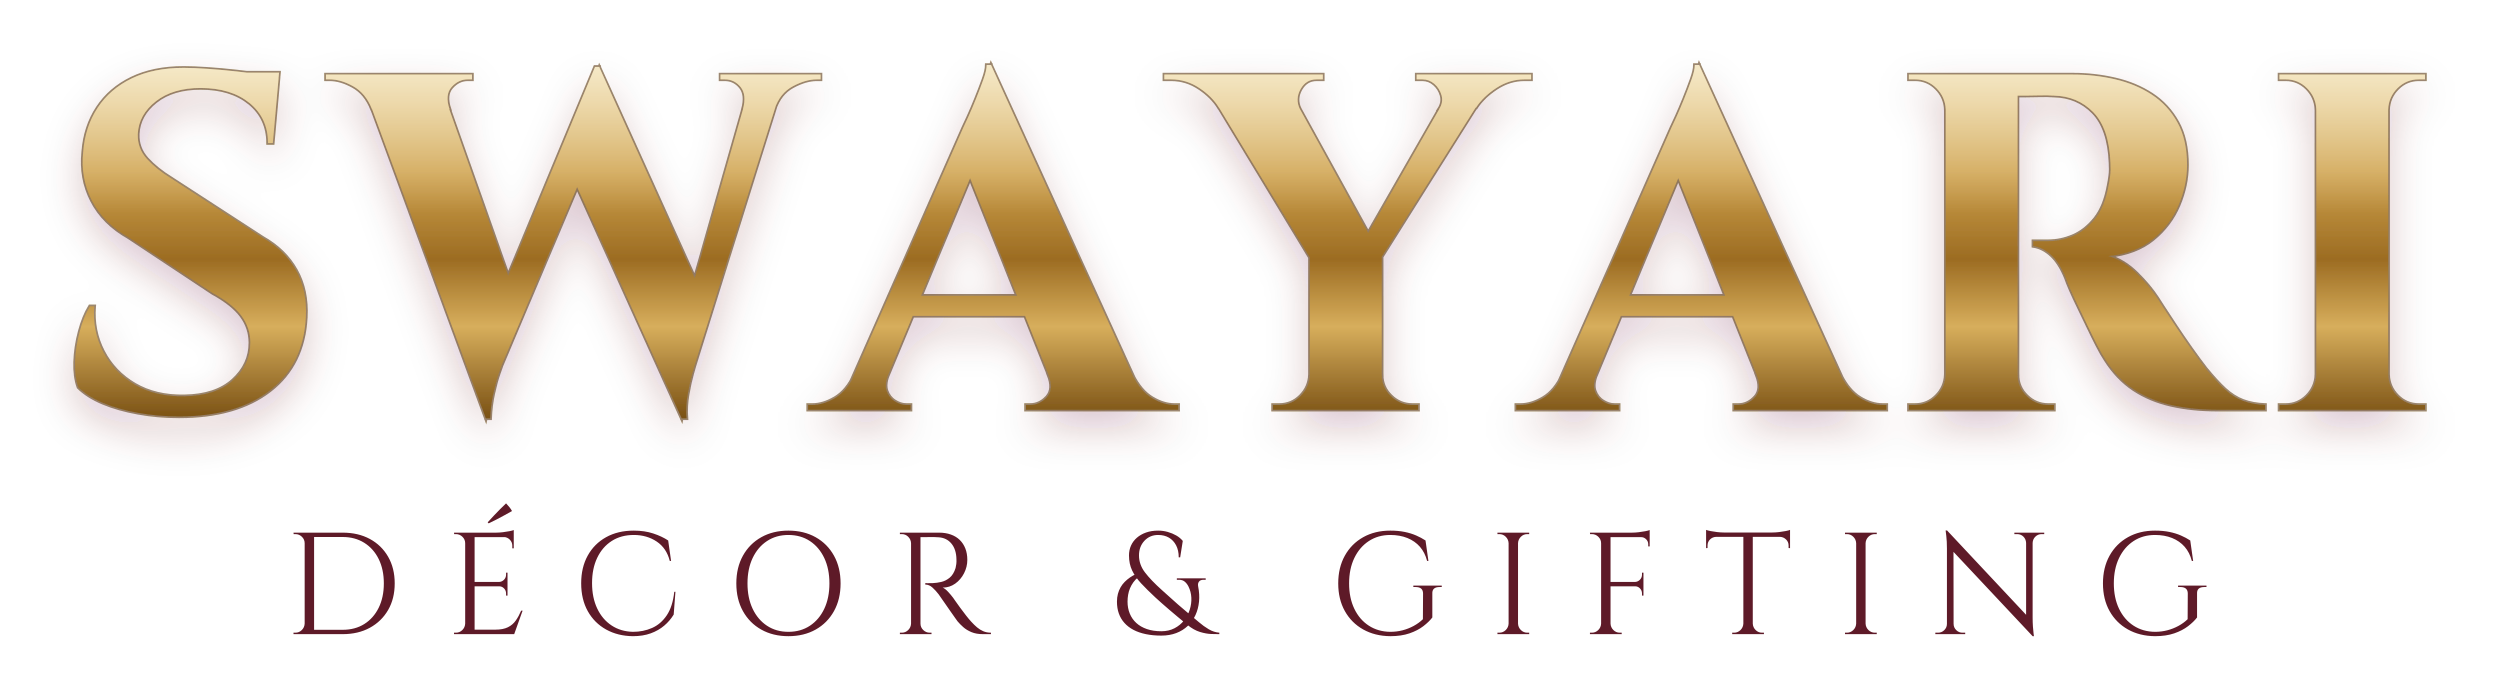
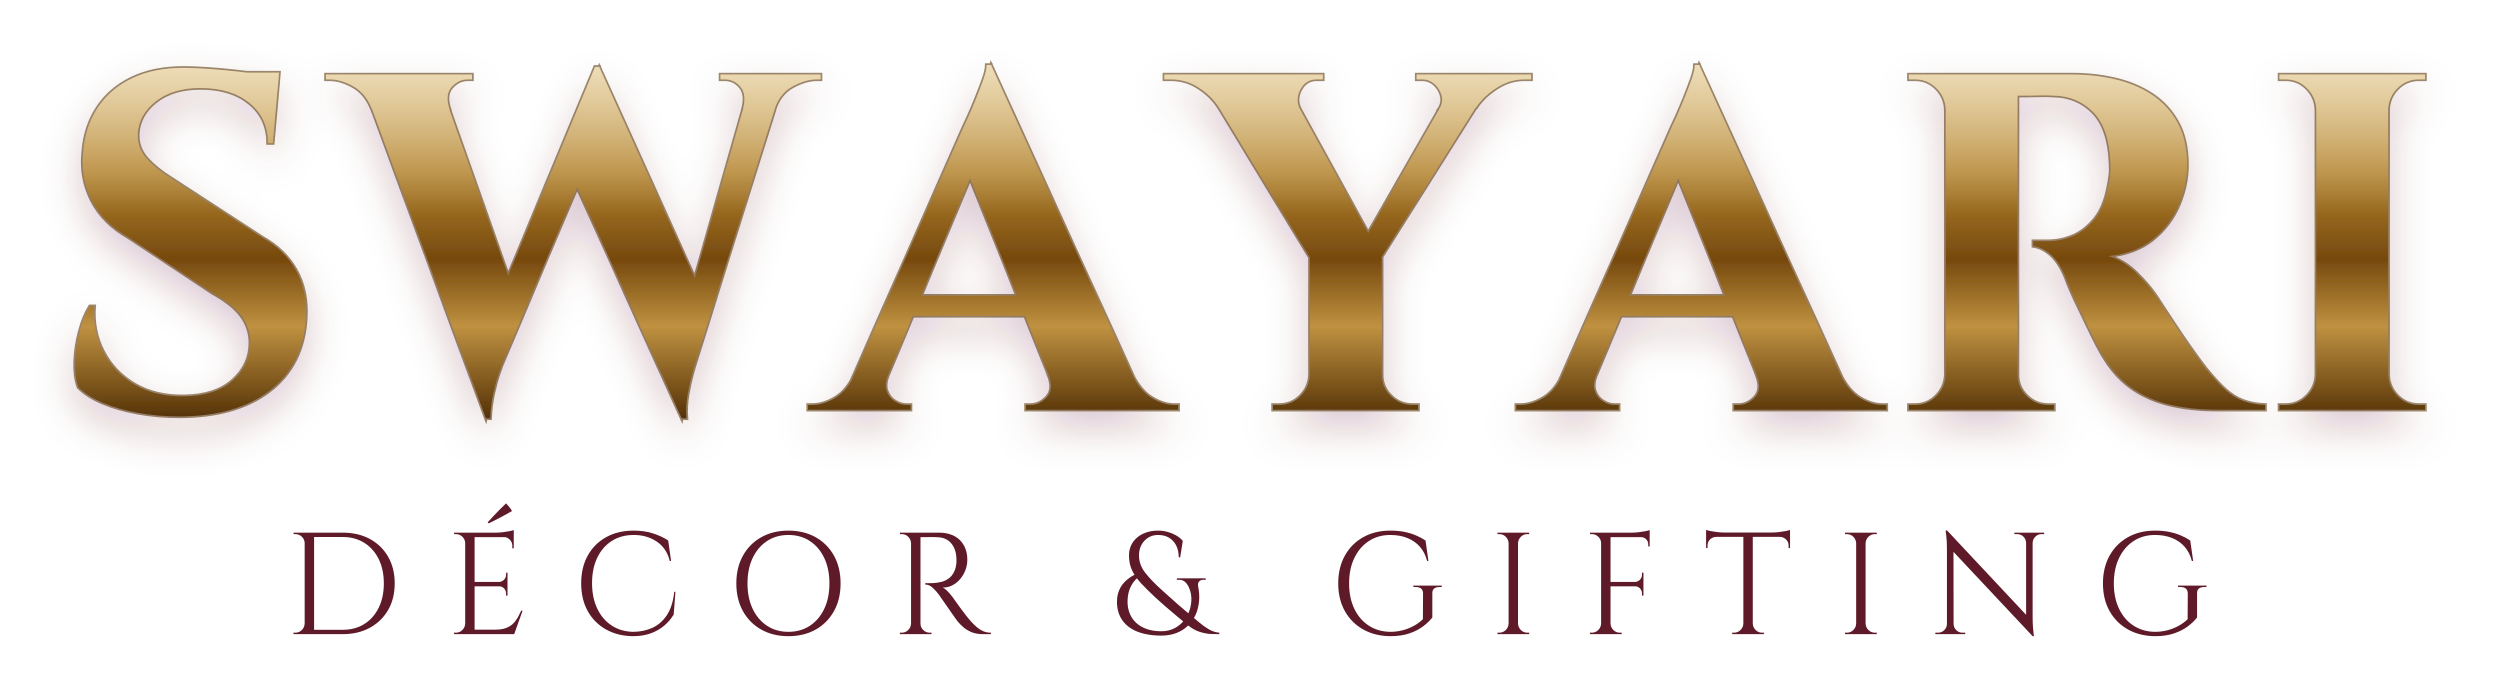
<svg xmlns="http://www.w3.org/2000/svg" viewBox="0 0 1000 270" role="img" aria-label="SWAYARI — Décor &amp; Gifting">
  <defs>
    <linearGradient id="g" x1="0" y1="-137.9" x2="0" y2="3.4" gradientUnits="userSpaceOnUse">
-       <stop offset="0" stop-color="#E9CD84" />
-       <stop offset="0.3" stop-color="#CFA24C" />
-       <stop offset="0.55" stop-color="#9C6C22" />
-       <stop offset="0.74" stop-color="#D7AE5C" />
-       <stop offset="1" stop-color="#7A5114" />
+       <stop offset="0" stop-color="#D8B464" />
+       <stop offset="0.3" stop-color="#B4842F" />
+       <stop offset="0.55" stop-color="#76490E" />
+       <stop offset="0.74" stop-color="#BF9140" />
+       <stop offset="1" stop-color="#553207" />
    </linearGradient>
    <linearGradient id="gl" x1="0" y1="0" x2="0" y2="1">
-       <stop offset="0" stop-color="#E9CD84" />
-       <stop offset="0.3" stop-color="#CFA24C" />
-       <stop offset="0.55" stop-color="#9C6C22" />
-       <stop offset="0.74" stop-color="#D7AE5C" />
-       <stop offset="1" stop-color="#7A5114" />
+       <stop offset="0" stop-color="#D8B464" />
+       <stop offset="0.3" stop-color="#B4842F" />
+       <stop offset="0.55" stop-color="#76490E" />
+       <stop offset="0.74" stop-color="#BF9140" />
+       <stop offset="1" stop-color="#553207" />
    </linearGradient>
    <linearGradient id="shine" x1="0" y1="-137.9" x2="0" y2="3.4" gradientUnits="userSpaceOnUse">
      <stop offset="0" stop-color="#fff" stop-opacity="0.55" />
      <stop offset="0.42" stop-color="#fff" stop-opacity="0" />
    </linearGradient>
    <linearGradient id="orn" x1="0" y1="0" x2="1" y2="0">
      <stop offset="0" stop-color="#B8924A" stop-opacity="0" />
      <stop offset="1" stop-color="#B8924A" />
    </linearGradient>
    <linearGradient id="ornR" x1="0" y1="0" x2="1" y2="0">
      <stop offset="0" stop-color="#B8924A" />
      <stop offset="1" stop-color="#B8924A" stop-opacity="0" />
    </linearGradient>
    <filter id="s" x="-10%" y="-30%" width="120%" height="170%">
-       <feDropShadow dx="0" dy="1.2" stdDeviation="0.6" flood-color="#3A2208" flood-opacity="0.35" />
+       <feDropShadow dx="0" dy="1.2" stdDeviation="0.6" flood-color="#3A2208" flood-opacity="0.45" />
      <feDropShadow dx="0" dy="7" stdDeviation="8" flood-color="#5E1A28" flood-opacity="0.22" />
    </filter>
  </defs>
  <g filter="url(#s)">
    <path transform="translate(20.45,163.89)" d="M53.051 -136.745Q56.881 -136.745 62.531 -136.362Q68.181 -135.979 74.214 -135.309Q80.247 -134.638 84.747 -133.968Q89.248 -133.298 90.972 -132.532L88.674 -106.676H86.758Q86.758 -116.636 79.385 -122.668Q72.011 -128.701 59.754 -128.701Q48.646 -128.701 41.847 -123.339Q35.048 -117.976 34.665 -110.315Q34.474 -104.57 38.304 -100.356Q42.134 -96.143 48.071 -92.504L84.652 -68.756Q93.462 -63.776 97.962 -55.732Q102.463 -47.688 101.888 -36.963Q100.931 -18.194 87.525 -7.757Q74.118 2.681 51.136 2.681Q42.709 2.681 34.761 1.245Q26.813 -0.192 20.684 -2.777Q14.555 -5.363 10.917 -9.001Q9.384 -13.215 9.576 -19.152Q9.768 -25.089 11.395 -31.218Q13.023 -37.346 15.513 -41.368H17.237Q16.471 -31.601 20.78 -23.27Q25.089 -14.939 33.42 -10.055Q41.751 -5.171 53.242 -5.363Q65.883 -5.554 72.777 -11.778Q79.672 -18.003 79.672 -26.813Q79.672 -32.75 76.129 -37.538Q72.586 -42.326 64.542 -46.731L31.026 -68.947Q20.876 -74.693 16.279 -83.694Q11.683 -92.696 12.832 -103.229Q13.598 -113.188 18.577 -120.753Q23.557 -128.318 32.271 -132.532Q40.985 -136.745 53.051 -136.745ZM91.163 -134.83 90.78 -130.808H68.181V-134.83ZM123.722 -132.915H154.748L185.391 -46.348L173.9 3.447ZM219.29 -137.128 222.737 -118.168 180.22 -17.811Q180.22 -17.811 179.071 -14.555Q177.922 -11.3 176.868 -6.512Q175.815 -1.724 175.624 3.447H173.9L168.537 -19.343L217.566 -137.128ZM219.29 -136.937 261.424 -43.858 252.231 3.447 206.075 -98.633ZM293.408 -132.915 257.402 -17.811Q257.402 -17.811 256.445 -14.46Q255.487 -11.108 254.625 -6.224Q253.764 -1.341 254.147 3.447H252.231L246.869 -15.513L280.385 -132.915ZM276.746 -120.274Q278.278 -126.02 275.788 -129.084Q273.299 -132.149 269.468 -132.149H267.745V-134.064H307.772V-132.149Q307.772 -132.149 307.006 -132.149Q306.24 -132.149 306.24 -132.149Q301.835 -132.149 296.664 -129.372Q291.493 -126.595 289.386 -120.274ZM159.344 -120.274H128.318Q125.828 -126.595 120.849 -129.372Q115.869 -132.149 111.464 -132.149Q111.464 -132.149 110.698 -132.149Q109.932 -132.149 109.932 -132.149V-134.064H168.346V-132.149H166.622Q162.983 -132.149 160.206 -129.084Q157.429 -126.02 159.344 -120.274ZM375.953 -137.894 438.389 -1.149H404.107L364.27 -100.931ZM334.776 -13.981Q333.244 -10.151 334.202 -7.469Q335.159 -4.788 337.458 -3.352Q339.756 -1.915 342.054 -1.915H343.778V0.0H302.793V-1.915Q302.793 -1.915 303.654 -1.915Q304.516 -1.915 304.516 -1.915Q308.921 -1.915 313.614 -4.692Q318.306 -7.469 321.37 -13.981ZM375.953 -137.894 376.719 -114.529 329.222 -0.575H315.241L364.845 -112.805Q365.42 -113.954 366.856 -117.114Q368.292 -120.274 369.92 -124.296Q371.548 -128.318 372.889 -132.053Q374.23 -135.787 374.23 -137.894ZM396.063 -45.582V-37.538H339.756V-45.582ZM398.936 -13.981H432.451Q435.707 -7.469 440.304 -4.692Q444.9 -1.915 449.305 -1.915Q449.305 -1.915 450.071 -1.915Q450.837 -1.915 450.837 -1.915V0.0H389.934V-1.915H391.658Q395.488 -1.915 398.361 -5.075Q401.234 -8.235 398.936 -13.981ZM492.014 -133.872 531.276 -62.627 504.08 -59.946 459.264 -133.872ZM532.233 -61.669V0.0H503.505V-61.669ZM563.068 -133.872H578.006L530.127 -57.839L520.551 -59.754ZM555.216 -120.274Q556.939 -122.956 556.173 -125.733Q555.407 -128.51 553.3 -130.329Q551.194 -132.149 548.512 -132.149Q548.512 -132.149 547.363 -132.149Q546.214 -132.149 546.214 -132.149V-134.064H591.987V-132.149H589.306Q583.369 -132.149 578.102 -128.701Q572.835 -125.254 569.963 -120.849ZM499.483 -120.274 467.117 -120.849Q464.435 -125.254 459.264 -128.701Q454.093 -132.149 447.965 -132.149H445.283V-134.064H508.676V-132.149Q508.676 -132.149 507.431 -132.149Q506.187 -132.149 506.187 -132.149Q501.973 -132.149 499.771 -128.222Q497.568 -124.296 499.483 -120.274ZM504.08 -13.981V0.0H488.758V-1.915Q488.758 -1.915 489.907 -1.915Q491.057 -1.915 491.248 -1.915Q496.228 -1.915 499.771 -5.458Q503.314 -9.001 503.505 -13.981ZM531.659 -13.981H532.233Q532.233 -9.001 535.872 -5.458Q539.511 -1.915 544.491 -1.915Q544.491 -1.915 545.64 -1.915Q546.789 -1.915 546.789 -1.915V0.0H531.659ZM659.211 -137.894 721.646 -1.149H687.364L647.528 -100.931ZM618.034 -13.981Q616.502 -10.151 617.46 -7.469Q618.417 -4.788 620.715 -3.352Q623.014 -1.915 625.312 -1.915H627.036V0.0H586.05V-1.915Q586.05 -1.915 586.912 -1.915Q587.774 -1.915 587.774 -1.915Q592.179 -1.915 596.871 -4.692Q601.563 -7.469 604.628 -13.981ZM659.211 -137.894 659.977 -114.529 612.48 -0.575H598.499L648.103 -112.805Q648.677 -113.954 650.114 -117.114Q651.55 -120.274 653.178 -124.296Q654.806 -128.318 656.147 -132.053Q657.487 -135.787 657.487 -137.894ZM679.32 -45.582V-37.538H623.014V-45.582ZM682.193 -13.981H715.709Q718.965 -7.469 723.561 -4.692Q728.158 -1.915 732.563 -1.915Q732.563 -1.915 733.329 -1.915Q734.095 -1.915 734.095 -1.915V0.0H673.192V-1.915H674.915Q678.746 -1.915 681.619 -5.075Q684.491 -8.235 682.193 -13.981ZM784.082 -134.064H808.788Q817.406 -134.064 825.641 -132.149Q833.877 -130.233 840.293 -126.02Q846.709 -121.807 850.539 -114.912Q854.369 -108.017 854.369 -97.867Q854.369 -89.823 851.018 -81.875Q847.666 -73.927 840.772 -68.277Q833.877 -62.627 822.96 -61.478Q829.089 -59.563 834.164 -54.583Q839.239 -49.604 842.495 -44.624Q842.687 -44.241 844.698 -41.177Q846.709 -38.112 849.677 -33.612Q852.646 -29.111 855.902 -24.515Q859.157 -19.918 861.839 -16.471Q866.052 -11.3 869.499 -8.14Q872.947 -4.98 876.777 -3.543Q880.608 -2.107 885.587 -1.915V0.0H866.818Q856.476 0.0 848.049 -1.915Q839.622 -3.83 833.111 -8.14Q826.599 -12.449 821.811 -19.918Q820.279 -22.216 818.459 -25.759Q816.64 -29.303 814.725 -33.324Q812.81 -37.346 810.99 -41.081Q809.171 -44.816 807.83 -47.88Q806.489 -50.944 805.915 -52.668Q803.425 -58.797 800.074 -61.861Q796.722 -64.925 792.892 -65.5V-67.415Q793.466 -67.415 795.19 -67.415Q796.913 -67.415 798.829 -67.415Q804 -67.415 808.883 -69.522Q813.767 -71.628 817.598 -76.416Q821.428 -81.204 822.96 -89.631Q823.343 -91.355 823.63 -93.653Q823.918 -95.951 823.726 -98.824Q823.152 -112.614 816.832 -119.029Q810.511 -125.445 801.127 -125.637Q798.446 -125.828 795.286 -125.733Q792.126 -125.637 789.54 -125.637Q786.954 -125.637 785.997 -125.637Q785.997 -125.828 785.518 -127.839Q785.039 -129.85 784.56 -131.957Q784.082 -134.064 784.082 -134.064ZM786.571 -134.064V0.0H757.843V-134.064ZM758.418 -13.981V0.0H743.096V-1.915Q743.288 -1.915 744.341 -1.915Q745.395 -1.915 745.586 -1.915Q750.566 -1.915 754.109 -5.458Q757.652 -9.001 757.843 -13.981ZM758.418 -120.083H757.843Q757.652 -125.062 754.109 -128.605Q750.566 -132.149 745.586 -132.149Q745.395 -132.149 744.341 -132.149Q743.288 -132.149 743.096 -132.149V-134.064H758.418ZM785.997 -13.981H786.571Q786.571 -9.001 790.21 -5.458Q793.849 -1.915 798.829 -1.915Q799.212 -1.915 800.169 -1.915Q801.127 -1.915 801.127 -1.915V0.0H785.997ZM934.808 -134.064V0.0H906.08V-134.064ZM906.654 -13.981V0.0H891.333V-1.915Q891.333 -1.915 892.578 -1.915Q893.822 -1.915 893.822 -1.915Q898.802 -1.915 902.345 -5.458Q905.888 -9.001 906.08 -13.981ZM906.654 -120.083H906.08Q905.888 -125.062 902.345 -128.605Q898.802 -132.149 893.822 -132.149Q893.822 -132.149 892.578 -132.149Q891.333 -132.149 891.333 -132.149V-134.064H906.654ZM934.233 -13.981H934.808Q934.999 -9.001 938.542 -5.458Q942.085 -1.915 947.065 -1.915Q947.065 -1.915 948.214 -1.915Q949.363 -1.915 949.555 -1.915V0.0H934.233ZM934.233 -120.083V-134.064H949.555V-132.149Q949.363 -132.149 948.214 -132.149Q947.065 -132.149 947.065 -132.149Q942.085 -132.149 938.542 -128.605Q934.999 -125.062 934.808 -120.083Z" fill="url(#g)" stroke="#5C3A0A" stroke-opacity="0.6" stroke-width="1.4" paint-order="stroke" />
    <path transform="translate(20.45,163.89)" d="M53.051 -136.745Q56.881 -136.745 62.531 -136.362Q68.181 -135.979 74.214 -135.309Q80.247 -134.638 84.747 -133.968Q89.248 -133.298 90.972 -132.532L88.674 -106.676H86.758Q86.758 -116.636 79.385 -122.668Q72.011 -128.701 59.754 -128.701Q48.646 -128.701 41.847 -123.339Q35.048 -117.976 34.665 -110.315Q34.474 -104.57 38.304 -100.356Q42.134 -96.143 48.071 -92.504L84.652 -68.756Q93.462 -63.776 97.962 -55.732Q102.463 -47.688 101.888 -36.963Q100.931 -18.194 87.525 -7.757Q74.118 2.681 51.136 2.681Q42.709 2.681 34.761 1.245Q26.813 -0.192 20.684 -2.777Q14.555 -5.363 10.917 -9.001Q9.384 -13.215 9.576 -19.152Q9.768 -25.089 11.395 -31.218Q13.023 -37.346 15.513 -41.368H17.237Q16.471 -31.601 20.78 -23.27Q25.089 -14.939 33.42 -10.055Q41.751 -5.171 53.242 -5.363Q65.883 -5.554 72.777 -11.778Q79.672 -18.003 79.672 -26.813Q79.672 -32.75 76.129 -37.538Q72.586 -42.326 64.542 -46.731L31.026 -68.947Q20.876 -74.693 16.279 -83.694Q11.683 -92.696 12.832 -103.229Q13.598 -113.188 18.577 -120.753Q23.557 -128.318 32.271 -132.532Q40.985 -136.745 53.051 -136.745ZM91.163 -134.83 90.78 -130.808H68.181V-134.83ZM123.722 -132.915H154.748L185.391 -46.348L173.9 3.447ZM219.29 -137.128 222.737 -118.168 180.22 -17.811Q180.22 -17.811 179.071 -14.555Q177.922 -11.3 176.868 -6.512Q175.815 -1.724 175.624 3.447H173.9L168.537 -19.343L217.566 -137.128ZM219.29 -136.937 261.424 -43.858 252.231 3.447 206.075 -98.633ZM293.408 -132.915 257.402 -17.811Q257.402 -17.811 256.445 -14.46Q255.487 -11.108 254.625 -6.224Q253.764 -1.341 254.147 3.447H252.231L246.869 -15.513L280.385 -132.915ZM276.746 -120.274Q278.278 -126.02 275.788 -129.084Q273.299 -132.149 269.468 -132.149H267.745V-134.064H307.772V-132.149Q307.772 -132.149 307.006 -132.149Q306.24 -132.149 306.24 -132.149Q301.835 -132.149 296.664 -129.372Q291.493 -126.595 289.386 -120.274ZM159.344 -120.274H128.318Q125.828 -126.595 120.849 -129.372Q115.869 -132.149 111.464 -132.149Q111.464 -132.149 110.698 -132.149Q109.932 -132.149 109.932 -132.149V-134.064H168.346V-132.149H166.622Q162.983 -132.149 160.206 -129.084Q157.429 -126.02 159.344 -120.274ZM375.953 -137.894 438.389 -1.149H404.107L364.27 -100.931ZM334.776 -13.981Q333.244 -10.151 334.202 -7.469Q335.159 -4.788 337.458 -3.352Q339.756 -1.915 342.054 -1.915H343.778V0.0H302.793V-1.915Q302.793 -1.915 303.654 -1.915Q304.516 -1.915 304.516 -1.915Q308.921 -1.915 313.614 -4.692Q318.306 -7.469 321.37 -13.981ZM375.953 -137.894 376.719 -114.529 329.222 -0.575H315.241L364.845 -112.805Q365.42 -113.954 366.856 -117.114Q368.292 -120.274 369.92 -124.296Q371.548 -128.318 372.889 -132.053Q374.23 -135.787 374.23 -137.894ZM396.063 -45.582V-37.538H339.756V-45.582ZM398.936 -13.981H432.451Q435.707 -7.469 440.304 -4.692Q444.9 -1.915 449.305 -1.915Q449.305 -1.915 450.071 -1.915Q450.837 -1.915 450.837 -1.915V0.0H389.934V-1.915H391.658Q395.488 -1.915 398.361 -5.075Q401.234 -8.235 398.936 -13.981ZM492.014 -133.872 531.276 -62.627 504.08 -59.946 459.264 -133.872ZM532.233 -61.669V0.0H503.505V-61.669ZM563.068 -133.872H578.006L530.127 -57.839L520.551 -59.754ZM555.216 -120.274Q556.939 -122.956 556.173 -125.733Q555.407 -128.51 553.3 -130.329Q551.194 -132.149 548.512 -132.149Q548.512 -132.149 547.363 -132.149Q546.214 -132.149 546.214 -132.149V-134.064H591.987V-132.149H589.306Q583.369 -132.149 578.102 -128.701Q572.835 -125.254 569.963 -120.849ZM499.483 -120.274 467.117 -120.849Q464.435 -125.254 459.264 -128.701Q454.093 -132.149 447.965 -132.149H445.283V-134.064H508.676V-132.149Q508.676 -132.149 507.431 -132.149Q506.187 -132.149 506.187 -132.149Q501.973 -132.149 499.771 -128.222Q497.568 -124.296 499.483 -120.274ZM504.08 -13.981V0.0H488.758V-1.915Q488.758 -1.915 489.907 -1.915Q491.057 -1.915 491.248 -1.915Q496.228 -1.915 499.771 -5.458Q503.314 -9.001 503.505 -13.981ZM531.659 -13.981H532.233Q532.233 -9.001 535.872 -5.458Q539.511 -1.915 544.491 -1.915Q544.491 -1.915 545.64 -1.915Q546.789 -1.915 546.789 -1.915V0.0H531.659ZM659.211 -137.894 721.646 -1.149H687.364L647.528 -100.931ZM618.034 -13.981Q616.502 -10.151 617.46 -7.469Q618.417 -4.788 620.715 -3.352Q623.014 -1.915 625.312 -1.915H627.036V0.0H586.05V-1.915Q586.05 -1.915 586.912 -1.915Q587.774 -1.915 587.774 -1.915Q592.179 -1.915 596.871 -4.692Q601.563 -7.469 604.628 -13.981ZM659.211 -137.894 659.977 -114.529 612.48 -0.575H598.499L648.103 -112.805Q648.677 -113.954 650.114 -117.114Q651.55 -120.274 653.178 -124.296Q654.806 -128.318 656.147 -132.053Q657.487 -135.787 657.487 -137.894ZM679.32 -45.582V-37.538H623.014V-45.582ZM682.193 -13.981H715.709Q718.965 -7.469 723.561 -4.692Q728.158 -1.915 732.563 -1.915Q732.563 -1.915 733.329 -1.915Q734.095 -1.915 734.095 -1.915V0.0H673.192V-1.915H674.915Q678.746 -1.915 681.619 -5.075Q684.491 -8.235 682.193 -13.981ZM784.082 -134.064H808.788Q817.406 -134.064 825.641 -132.149Q833.877 -130.233 840.293 -126.02Q846.709 -121.807 850.539 -114.912Q854.369 -108.017 854.369 -97.867Q854.369 -89.823 851.018 -81.875Q847.666 -73.927 840.772 -68.277Q833.877 -62.627 822.96 -61.478Q829.089 -59.563 834.164 -54.583Q839.239 -49.604 842.495 -44.624Q842.687 -44.241 844.698 -41.177Q846.709 -38.112 849.677 -33.612Q852.646 -29.111 855.902 -24.515Q859.157 -19.918 861.839 -16.471Q866.052 -11.3 869.499 -8.14Q872.947 -4.98 876.777 -3.543Q880.608 -2.107 885.587 -1.915V0.0H866.818Q856.476 0.0 848.049 -1.915Q839.622 -3.83 833.111 -8.14Q826.599 -12.449 821.811 -19.918Q820.279 -22.216 818.459 -25.759Q816.64 -29.303 814.725 -33.324Q812.81 -37.346 810.99 -41.081Q809.171 -44.816 807.83 -47.88Q806.489 -50.944 805.915 -52.668Q803.425 -58.797 800.074 -61.861Q796.722 -64.925 792.892 -65.5V-67.415Q793.466 -67.415 795.19 -67.415Q796.913 -67.415 798.829 -67.415Q804 -67.415 808.883 -69.522Q813.767 -71.628 817.598 -76.416Q821.428 -81.204 822.96 -89.631Q823.343 -91.355 823.63 -93.653Q823.918 -95.951 823.726 -98.824Q823.152 -112.614 816.832 -119.029Q810.511 -125.445 801.127 -125.637Q798.446 -125.828 795.286 -125.733Q792.126 -125.637 789.54 -125.637Q786.954 -125.637 785.997 -125.637Q785.997 -125.828 785.518 -127.839Q785.039 -129.85 784.56 -131.957Q784.082 -134.064 784.082 -134.064ZM786.571 -134.064V0.0H757.843V-134.064ZM758.418 -13.981V0.0H743.096V-1.915Q743.288 -1.915 744.341 -1.915Q745.395 -1.915 745.586 -1.915Q750.566 -1.915 754.109 -5.458Q757.652 -9.001 757.843 -13.981ZM758.418 -120.083H757.843Q757.652 -125.062 754.109 -128.605Q750.566 -132.149 745.586 -132.149Q745.395 -132.149 744.341 -132.149Q743.288 -132.149 743.096 -132.149V-134.064H758.418ZM785.997 -13.981H786.571Q786.571 -9.001 790.21 -5.458Q793.849 -1.915 798.829 -1.915Q799.212 -1.915 800.169 -1.915Q801.127 -1.915 801.127 -1.915V0.0H785.997ZM934.808 -134.064V0.0H906.08V-134.064ZM906.654 -13.981V0.0H891.333V-1.915Q891.333 -1.915 892.578 -1.915Q893.822 -1.915 893.822 -1.915Q898.802 -1.915 902.345 -5.458Q905.888 -9.001 906.08 -13.981ZM906.654 -120.083H906.08Q905.888 -125.062 902.345 -128.605Q898.802 -132.149 893.822 -132.149Q893.822 -132.149 892.578 -132.149Q891.333 -132.149 891.333 -132.149V-134.064H906.654ZM934.233 -13.981H934.808Q934.999 -9.001 938.542 -5.458Q942.085 -1.915 947.065 -1.915Q947.065 -1.915 948.214 -1.915Q949.363 -1.915 949.555 -1.915V0.0H934.233ZM934.233 -120.083V-134.064H949.555V-132.149Q949.363 -132.149 948.214 -132.149Q947.065 -132.149 947.065 -132.149Q942.085 -132.149 938.542 -128.605Q934.999 -125.062 934.808 -120.083Z" fill="url(#shine)" />
  </g>
  <path transform="translate(113.92,253.66)" d="M23.142 -40.6Q29.348 -40.6 34.017 -38.077Q38.686 -35.554 41.325 -30.972Q43.964 -26.39 43.964 -20.3Q43.964 -14.21 41.325 -9.657Q38.686 -5.104 34.017 -2.552Q29.348 0.0 23.142 0.0H10.73L10.672 -1.74Q10.672 -1.74 11.919 -1.74Q13.166 -1.74 15.051 -1.74Q16.936 -1.74 18.792 -1.74Q20.648 -1.74 21.895 -1.74Q23.142 -1.74 23.142 -1.74Q28.13 -1.74 31.813 -4.06Q35.496 -6.38 37.555 -10.556Q39.614 -14.732 39.614 -20.3Q39.614 -25.868 37.555 -30.044Q35.496 -34.22 31.784 -36.54Q28.072 -38.86 23.142 -38.86Q23.142 -38.86 21.837 -38.86Q20.532 -38.86 18.589 -38.86Q16.646 -38.86 14.703 -38.86Q12.76 -38.86 11.426 -38.86Q10.092 -38.86 10.092 -38.86V-40.6ZM11.716 -40.6V0.0H7.946V-40.6ZM8.12 -4.234V0.0H3.48V-0.58Q3.48 -0.58 3.857 -0.58Q4.234 -0.58 4.234 -0.58Q5.742 -0.58 6.815 -1.653Q7.888 -2.726 7.946 -4.234ZM8.12 -36.366H7.946Q7.946 -37.874 6.844 -38.947Q5.742 -40.02 4.234 -40.02Q4.234 -40.02 3.886 -40.02Q3.538 -40.02 3.538 -40.02L3.48 -40.6H8.12ZM75.922 -40.6V0.0H72.152V-40.6ZM91.582 -1.798V0.0H75.748V-1.798ZM89.088 -20.88V-19.14H75.748V-20.88ZM91.582 -40.6V-38.802H75.748V-40.6ZM95.12 -9.396 91.756 0.0H82.128L84.216 -1.798Q87.29 -1.798 89.233 -2.755Q91.176 -3.712 92.394 -5.452Q93.612 -7.192 94.54 -9.396ZM89.088 -19.256V-15.428H88.508V-16.298Q88.508 -17.458 87.696 -18.299Q86.884 -19.14 85.724 -19.14V-19.256ZM89.088 -24.592V-20.764H85.724V-20.88Q86.884 -20.938 87.696 -21.779Q88.508 -22.62 88.508 -23.78V-24.592ZM91.582 -38.976V-34.336H91.002V-35.38Q91.002 -36.772 90.016 -37.787Q89.03 -38.802 87.58 -38.86V-38.976ZM91.582 -41.644V-39.962L84.506 -40.6Q85.782 -40.6 87.203 -40.774Q88.624 -40.948 89.842 -41.18Q91.06 -41.412 91.582 -41.644ZM72.326 -4.234V0.0H67.686V-0.58Q67.686 -0.58 68.063 -0.58Q68.44 -0.58 68.44 -0.58Q69.948 -0.58 71.021 -1.653Q72.094 -2.726 72.152 -4.234ZM72.326 -36.366H72.152Q72.152 -37.874 71.05 -38.947Q69.948 -40.02 68.44 -40.02Q68.44 -40.02 68.092 -40.02Q67.744 -40.02 67.744 -40.02L67.686 -40.6H72.326ZM81.142 -44.718Q82.36 -46.052 83.578 -47.357Q84.796 -48.662 86.043 -49.909Q87.29 -51.156 88.508 -52.316Q89.146 -51.62 89.784 -50.866Q90.422 -50.112 90.886 -49.242Q89.32 -48.372 87.754 -47.502Q86.188 -46.632 84.651 -45.849Q83.114 -45.066 81.548 -44.312ZM156.252 -16.936 155.556 -7.83Q154.048 -5.336 151.757 -3.393Q149.466 -1.45 146.363 -0.319Q143.26 0.812 139.258 0.812Q133.226 0.754 128.528 -1.856Q123.83 -4.466 121.191 -9.193Q118.552 -13.92 118.552 -20.358Q118.552 -26.68 121.162 -31.407Q123.772 -36.134 128.499 -38.773Q133.226 -41.412 139.606 -41.412Q143.898 -41.412 147.349 -40.281Q150.8 -39.15 153.352 -37.468L154.512 -29.29H153.99Q152.714 -34.394 148.77 -37.033Q144.826 -39.672 139.606 -39.672Q134.502 -39.672 130.761 -37.265Q127.02 -34.858 124.961 -30.537Q122.902 -26.216 122.902 -20.416Q122.902 -14.616 124.961 -10.266Q127.02 -5.916 130.703 -3.48Q134.386 -1.044 139.258 -0.928Q143.376 -0.928 146.885 -2.465Q150.394 -4.002 152.772 -7.511Q155.15 -11.02 155.788 -16.936ZM201.434 -41.412Q207.64 -41.412 212.338 -38.773Q217.036 -36.134 219.675 -31.378Q222.314 -26.622 222.314 -20.3Q222.314 -13.978 219.675 -9.222Q217.036 -4.466 212.338 -1.827Q207.64 0.812 201.434 0.812Q195.286 0.812 190.588 -1.827Q185.89 -4.466 183.251 -9.222Q180.612 -13.978 180.612 -20.3Q180.612 -26.622 183.251 -31.378Q185.89 -36.134 190.588 -38.773Q195.286 -41.412 201.434 -41.412ZM201.434 -0.928Q206.364 -0.928 210.047 -3.364Q213.73 -5.8 215.789 -10.15Q217.848 -14.5 217.848 -20.3Q217.848 -26.1 215.789 -30.45Q213.73 -34.8 210.047 -37.236Q206.364 -39.672 201.434 -39.672Q196.562 -39.672 192.879 -37.236Q189.196 -34.8 187.137 -30.45Q185.078 -26.1 185.078 -20.3Q185.078 -14.5 187.137 -10.15Q189.196 -5.8 192.879 -3.364Q196.562 -0.928 201.434 -0.928ZM253.518 -40.6H261.696Q264.306 -40.6 266.423 -39.846Q268.54 -39.092 269.99 -37.671Q271.44 -36.25 272.223 -34.249Q273.006 -32.248 273.006 -29.696Q273.006 -26.912 271.701 -24.36Q270.396 -21.808 268.163 -20.213Q265.93 -18.618 263.146 -18.618Q264.132 -18.212 265.292 -16.965Q266.452 -15.718 267.322 -14.558Q267.322 -14.558 268.105 -13.427Q268.888 -12.296 270.077 -10.672Q271.266 -9.048 272.484 -7.482Q273.702 -5.916 274.572 -4.988Q275.732 -3.712 276.892 -2.726Q278.052 -1.74 279.415 -1.16Q280.778 -0.58 282.46 -0.58V0.0H279.27Q276.602 0.0 274.659 -0.812Q272.716 -1.624 271.382 -2.813Q270.048 -4.002 269.12 -5.104Q268.946 -5.336 268.163 -6.438Q267.38 -7.54 266.307 -9.077Q265.234 -10.614 264.19 -12.122Q263.146 -13.63 262.392 -14.703Q261.638 -15.776 261.522 -15.95Q260.42 -17.4 259.086 -18.618Q257.752 -19.836 256.186 -19.836V-20.416Q256.186 -20.416 257.085 -20.387Q257.984 -20.358 259.26 -20.416Q260.768 -20.474 262.566 -20.88Q264.364 -21.286 265.93 -22.562Q267.496 -23.838 268.308 -26.448Q268.482 -27.086 268.598 -28.043Q268.714 -29.0 268.656 -29.928Q268.598 -33.872 266.655 -36.221Q264.712 -38.57 261.464 -38.744Q259.84 -38.86 258.129 -38.831Q256.418 -38.802 255.258 -38.802Q254.098 -38.802 254.098 -38.802Q254.098 -38.86 253.953 -39.295Q253.808 -39.73 253.663 -40.165Q253.518 -40.6 253.518 -40.6ZM254.272 -40.6V0.0H250.502V-40.6ZM250.676 -4.234V0.0H246.036V-0.58Q246.036 -0.58 246.413 -0.58Q246.79 -0.58 246.79 -0.58Q248.298 -0.58 249.371 -1.653Q250.444 -2.726 250.502 -4.234ZM250.676 -36.366H250.502Q250.444 -37.874 249.371 -38.947Q248.298 -40.02 246.79 -40.02Q246.79 -40.02 246.413 -40.02Q246.036 -40.02 246.036 -40.02V-40.6H250.676ZM254.098 -4.234H254.272Q254.272 -2.726 255.374 -1.653Q256.476 -0.58 257.984 -0.58Q257.984 -0.58 258.332 -0.58Q258.68 -0.58 258.68 -0.58V0.0H254.098ZM349.334 -41.412Q351.306 -41.412 353.162 -40.89Q355.018 -40.368 356.584 -39.469Q358.15 -38.57 359.194 -37.294L358.15 -30.74H357.57Q357.57 -33.524 356.526 -35.525Q355.482 -37.526 353.655 -38.599Q351.828 -39.672 349.334 -39.672Q346.028 -39.672 343.853 -37.352Q341.678 -35.032 341.678 -31.494Q341.678 -27.84 344.056 -24.708Q346.434 -21.576 350.9 -17.574Q352.176 -16.472 353.713 -15.051Q355.25 -13.63 357.251 -11.89Q359.252 -10.15 361.746 -8.062Q363.602 -6.554 365.545 -4.872Q367.488 -3.19 369.547 -1.972Q371.606 -0.754 373.81 -0.58V0.0Q372.708 0.0 370.649 -0.058Q368.59 -0.116 366.096 -0.87Q363.602 -1.624 361.108 -3.654Q358.904 -5.452 357.077 -6.989Q355.25 -8.526 353.713 -9.831Q352.176 -11.136 350.842 -12.325Q349.508 -13.514 348.232 -14.674Q344.868 -17.806 342.519 -20.329Q340.17 -22.852 338.923 -25.491Q337.676 -28.13 337.676 -31.494Q337.676 -33.64 338.488 -35.438Q339.3 -37.236 340.837 -38.57Q342.374 -39.904 344.52 -40.658Q346.666 -41.412 349.334 -41.412ZM365.342 -19.082Q365.98 -15.892 365.69 -12.992Q365.4 -10.092 364.269 -7.627Q363.138 -5.162 361.195 -3.306Q359.252 -1.45 356.584 -0.435Q353.916 0.58 350.61 0.58Q347.246 0.58 344.433 0.0Q341.62 -0.58 339.474 -1.711Q337.328 -2.842 335.849 -4.495Q334.37 -6.148 333.616 -8.265Q332.862 -10.382 332.862 -12.992Q332.862 -14.674 333.239 -16.095Q333.616 -17.516 334.312 -18.734Q335.008 -19.952 335.965 -20.909Q336.922 -21.866 338.082 -22.678Q339.242 -23.49 340.576 -24.07L341.388 -22.794Q340.228 -21.866 339.416 -20.735Q338.604 -19.604 338.082 -18.357Q337.56 -17.11 337.328 -15.747Q337.096 -14.384 337.096 -12.992Q337.096 -10.382 337.995 -8.207Q338.894 -6.032 340.605 -4.466Q342.316 -2.9 344.839 -2.03Q347.362 -1.16 350.61 -1.16Q353.568 -1.16 355.859 -2.349Q358.15 -3.538 359.687 -5.481Q361.224 -7.424 361.978 -9.802Q362.732 -12.18 362.616 -14.587Q362.5 -16.994 361.456 -19.082Q360.876 -20.242 359.977 -20.996Q359.078 -21.75 357.686 -21.75H356.816V-22.33H368.358V-21.75H367.488Q366.212 -21.75 365.661 -20.996Q365.11 -20.242 365.342 -19.082ZM459.012 -16.24V-6.67Q457.678 -4.93 455.416 -3.19Q453.154 -1.45 449.877 -0.319Q446.6 0.812 442.192 0.812Q436.044 0.754 431.346 -1.885Q426.648 -4.524 424.009 -9.251Q421.37 -13.978 421.37 -20.3Q421.37 -26.622 424.009 -31.378Q426.648 -36.134 431.346 -38.773Q436.044 -41.412 442.192 -41.412Q445.382 -41.412 447.934 -40.89Q450.486 -40.368 452.545 -39.469Q454.604 -38.57 456.286 -37.468L457.446 -29.29H456.924Q456.054 -32.654 454.053 -34.945Q452.052 -37.236 449.036 -38.454Q446.02 -39.672 442.192 -39.672Q437.32 -39.672 433.608 -37.236Q429.896 -34.8 427.808 -30.45Q425.72 -26.1 425.72 -20.3Q425.72 -14.5 427.808 -10.15Q429.896 -5.8 433.608 -3.393Q437.32 -0.986 442.192 -0.928Q444.744 -0.928 447.093 -1.537Q449.442 -2.146 451.53 -3.277Q453.618 -4.408 455.242 -5.974L455.3 -16.24Q455.3 -18.85 452.342 -18.85H451.414V-19.43H462.782V-18.85H461.912Q458.896 -18.85 459.012 -16.24ZM493.29 -40.6V0.0H489.52V-40.6ZM489.694 -4.234V0.0H485.054V-0.58Q485.054 -0.58 485.431 -0.58Q485.808 -0.58 485.808 -0.58Q487.316 -0.58 488.389 -1.653Q489.462 -2.726 489.52 -4.234ZM489.694 -36.366H489.52Q489.462 -37.874 488.389 -38.947Q487.316 -40.02 485.808 -40.02Q485.808 -40.02 485.431 -40.02Q485.054 -40.02 485.054 -40.02V-40.6H489.694ZM493.116 -4.234H493.29Q493.348 -2.726 494.421 -1.653Q495.494 -0.58 497.002 -0.58Q497.002 -0.58 497.35 -0.58Q497.698 -0.58 497.756 -0.58V0.0H493.116ZM493.116 -36.366V-40.6H497.756V-40.02Q497.698 -40.02 497.35 -40.02Q497.002 -40.02 497.002 -40.02Q495.494 -40.02 494.421 -38.947Q493.348 -37.874 493.29 -36.366ZM530.294 -40.6V0.0H526.524V-40.6ZM543.46 -20.88V-19.14H530.12V-20.88ZM545.954 -40.6V-38.802H530.12V-40.6ZM543.46 -19.256V-15.428H542.88V-16.298Q542.88 -17.458 542.068 -18.299Q541.256 -19.14 540.096 -19.14V-19.256ZM543.46 -24.592V-20.764H540.096V-20.88Q541.256 -20.938 542.068 -21.779Q542.88 -22.62 542.88 -23.78V-24.592ZM545.954 -38.976V-35.09H545.374V-35.96Q545.374 -37.12 544.533 -37.961Q543.692 -38.802 542.532 -38.802V-38.976ZM545.954 -41.644V-39.962L538.878 -40.6Q540.154 -40.6 541.575 -40.774Q542.996 -40.948 544.214 -41.18Q545.432 -41.412 545.954 -41.644ZM526.698 -4.234V0.0H522.058V-0.58Q522.058 -0.58 522.435 -0.58Q522.812 -0.58 522.812 -0.58Q524.32 -0.58 525.393 -1.653Q526.466 -2.726 526.524 -4.234ZM526.698 -36.366H526.524Q526.524 -37.874 525.422 -38.947Q524.32 -40.02 522.812 -40.02Q522.812 -40.02 522.464 -40.02Q522.116 -40.02 522.116 -40.02L522.058 -40.6H526.698ZM530.12 -4.234H530.294Q530.352 -2.726 531.425 -1.653Q532.498 -0.58 534.006 -0.58Q534.006 -0.58 534.354 -0.58Q534.702 -0.58 534.76 -0.58V0.0H530.12ZM587.192 -40.426V0.0H583.422V-40.426ZM602.098 -40.658V-38.918H568.516V-40.658ZM602.098 -39.092V-34.394L601.518 -34.452V-35.438Q601.518 -36.888 600.503 -37.874Q599.488 -38.86 598.096 -38.918V-39.092ZM602.098 -41.702V-40.02L595.022 -40.658Q596.298 -40.658 597.719 -40.832Q599.14 -41.006 600.358 -41.238Q601.576 -41.47 602.098 -41.702ZM583.596 -4.234V0.0H578.956V-0.58Q578.956 -0.58 579.333 -0.58Q579.71 -0.58 579.71 -0.58Q581.218 -0.58 582.291 -1.653Q583.364 -2.726 583.422 -4.234ZM587.018 -4.234H587.192Q587.25 -2.726 588.323 -1.653Q589.396 -0.58 590.904 -0.58Q590.904 -0.58 591.281 -0.58Q591.658 -0.58 591.658 -0.58V0.0H587.018ZM572.518 -39.092V-38.918Q571.068 -38.86 570.082 -37.874Q569.096 -36.888 569.096 -35.438V-34.452L568.516 -34.394V-39.092ZM568.516 -41.702Q569.096 -41.47 570.285 -41.238Q571.474 -41.006 572.924 -40.832Q574.374 -40.658 575.592 -40.658L568.516 -40.02ZM632.316 -40.6V0.0H628.546V-40.6ZM628.72 -4.234V0.0H624.08V-0.58Q624.08 -0.58 624.457 -0.58Q624.834 -0.58 624.834 -0.58Q626.342 -0.58 627.415 -1.653Q628.488 -2.726 628.546 -4.234ZM628.72 -36.366H628.546Q628.488 -37.874 627.415 -38.947Q626.342 -40.02 624.834 -40.02Q624.834 -40.02 624.457 -40.02Q624.08 -40.02 624.08 -40.02V-40.6H628.72ZM632.142 -4.234H632.316Q632.374 -2.726 633.447 -1.653Q634.52 -0.58 636.028 -0.58Q636.028 -0.58 636.376 -0.58Q636.724 -0.58 636.782 -0.58V0.0H632.142ZM632.142 -36.366V-40.6H636.782V-40.02Q636.724 -40.02 636.376 -40.02Q636.028 -40.02 636.028 -40.02Q634.52 -40.02 633.447 -38.947Q632.374 -37.874 632.316 -36.366ZM664.912 -41.47 698.61 -5.51 699.132 0.812 665.434 -35.09ZM665.028 -4.118V0.0H660.214V-0.58Q660.214 -0.58 660.736 -0.58Q661.258 -0.58 661.316 -0.58Q662.766 -0.58 663.81 -1.624Q664.854 -2.668 664.854 -4.118ZM667.522 -4.118Q667.522 -2.668 668.566 -1.624Q669.61 -0.58 671.06 -0.58Q671.118 -0.58 671.64 -0.58Q672.162 -0.58 672.162 -0.58V0.0H667.348V-4.118ZM664.912 -41.47 667.464 -38.222 667.522 0.0H664.854V-34.22Q664.854 -37.178 664.593 -39.324Q664.332 -41.47 664.332 -41.47ZM699.132 -40.6V-6.612Q699.132 -4.756 699.248 -3.045Q699.364 -1.334 699.509 -0.261Q699.654 0.812 699.654 0.812H699.132L696.522 -2.262V-40.6ZM703.772 -40.6V-40.02Q703.772 -40.02 703.25 -40.02Q702.728 -40.02 702.728 -40.02Q701.278 -40.02 700.234 -39.005Q699.19 -37.99 699.132 -36.482H698.958V-40.6ZM691.824 -40.6H696.638V-36.482H696.522Q696.464 -37.99 695.449 -39.005Q694.434 -40.02 692.926 -40.02Q692.926 -40.02 692.404 -40.02Q691.882 -40.02 691.824 -40.02ZM764.904 -16.24V-6.67Q763.57 -4.93 761.308 -3.19Q759.046 -1.45 755.769 -0.319Q752.492 0.812 748.084 0.812Q741.936 0.754 737.238 -1.885Q732.54 -4.524 729.901 -9.251Q727.262 -13.978 727.262 -20.3Q727.262 -26.622 729.901 -31.378Q732.54 -36.134 737.238 -38.773Q741.936 -41.412 748.084 -41.412Q751.274 -41.412 753.826 -40.89Q756.378 -40.368 758.437 -39.469Q760.496 -38.57 762.178 -37.468L763.338 -29.29H762.816Q761.946 -32.654 759.945 -34.945Q757.944 -37.236 754.928 -38.454Q751.912 -39.672 748.084 -39.672Q743.212 -39.672 739.5 -37.236Q735.788 -34.8 733.7 -30.45Q731.612 -26.1 731.612 -20.3Q731.612 -14.5 733.7 -10.15Q735.788 -5.8 739.5 -3.393Q743.212 -0.986 748.084 -0.928Q750.636 -0.928 752.985 -1.537Q755.334 -2.146 757.422 -3.277Q759.51 -4.408 761.134 -5.974L761.192 -16.24Q761.192 -18.85 758.234 -18.85H757.306V-19.43H768.674V-18.85H767.804Q764.788 -18.85 764.904 -16.24Z" fill="#5E1A28" />
</svg>
